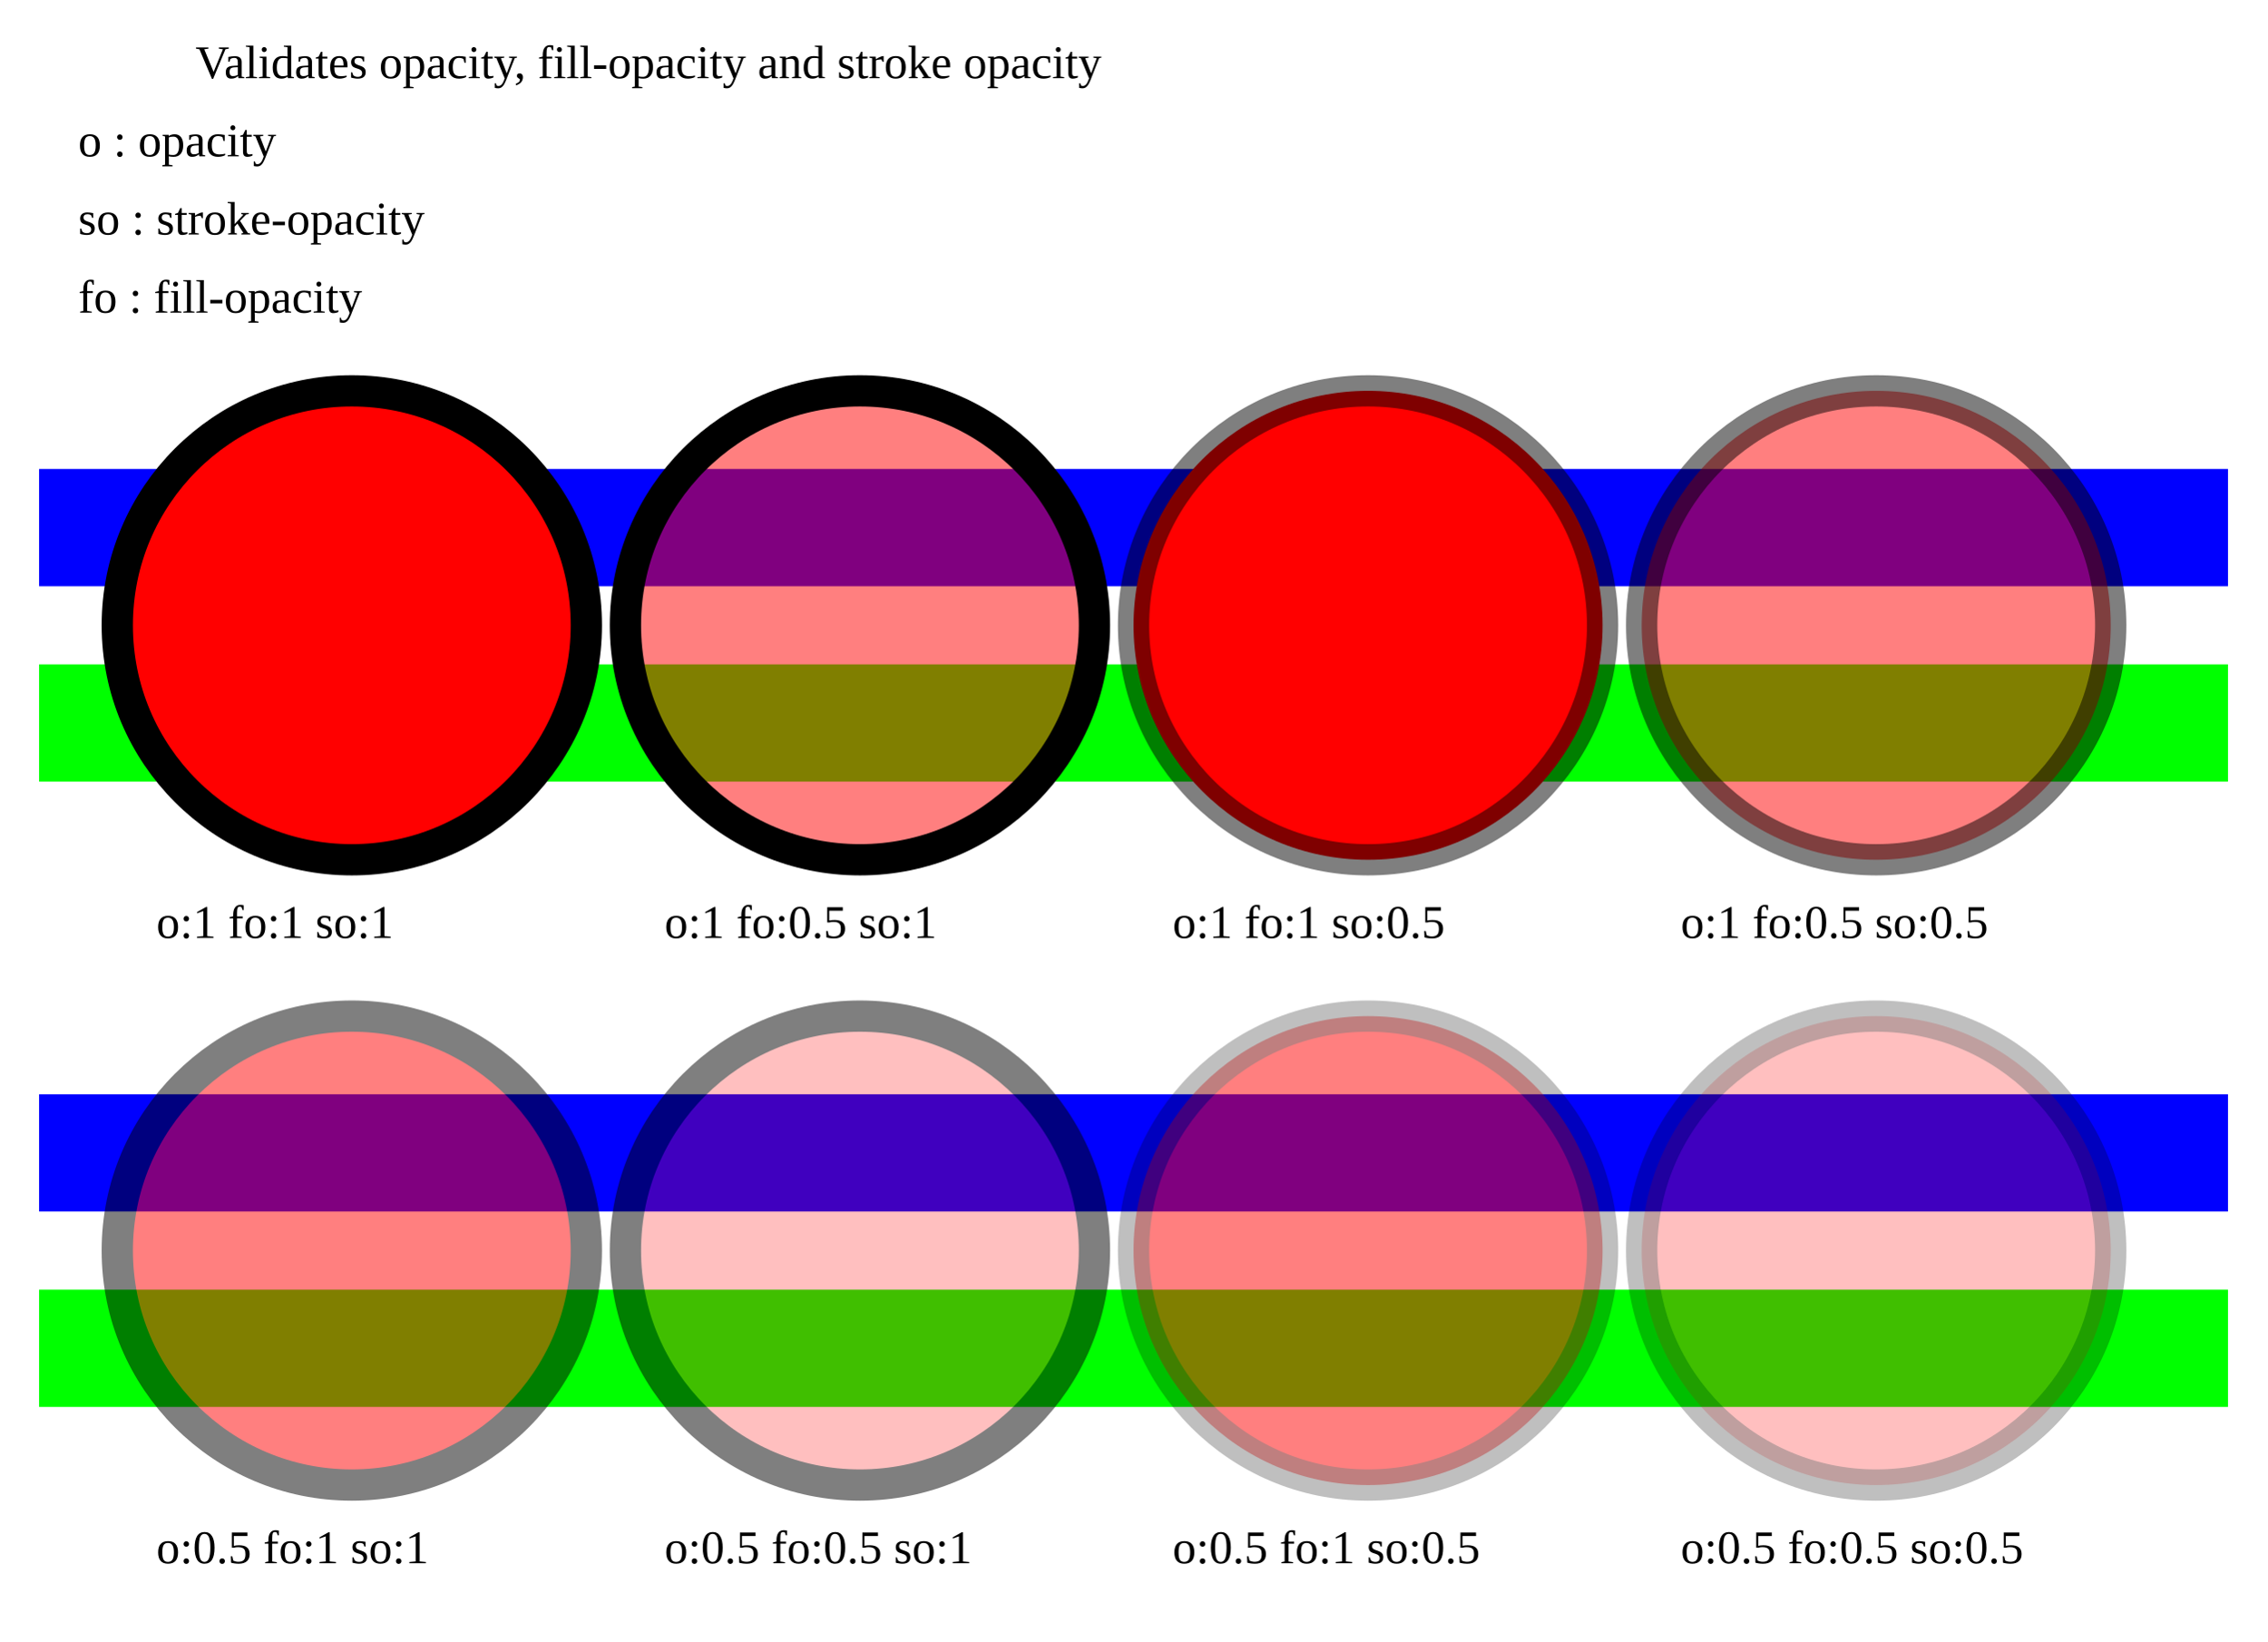
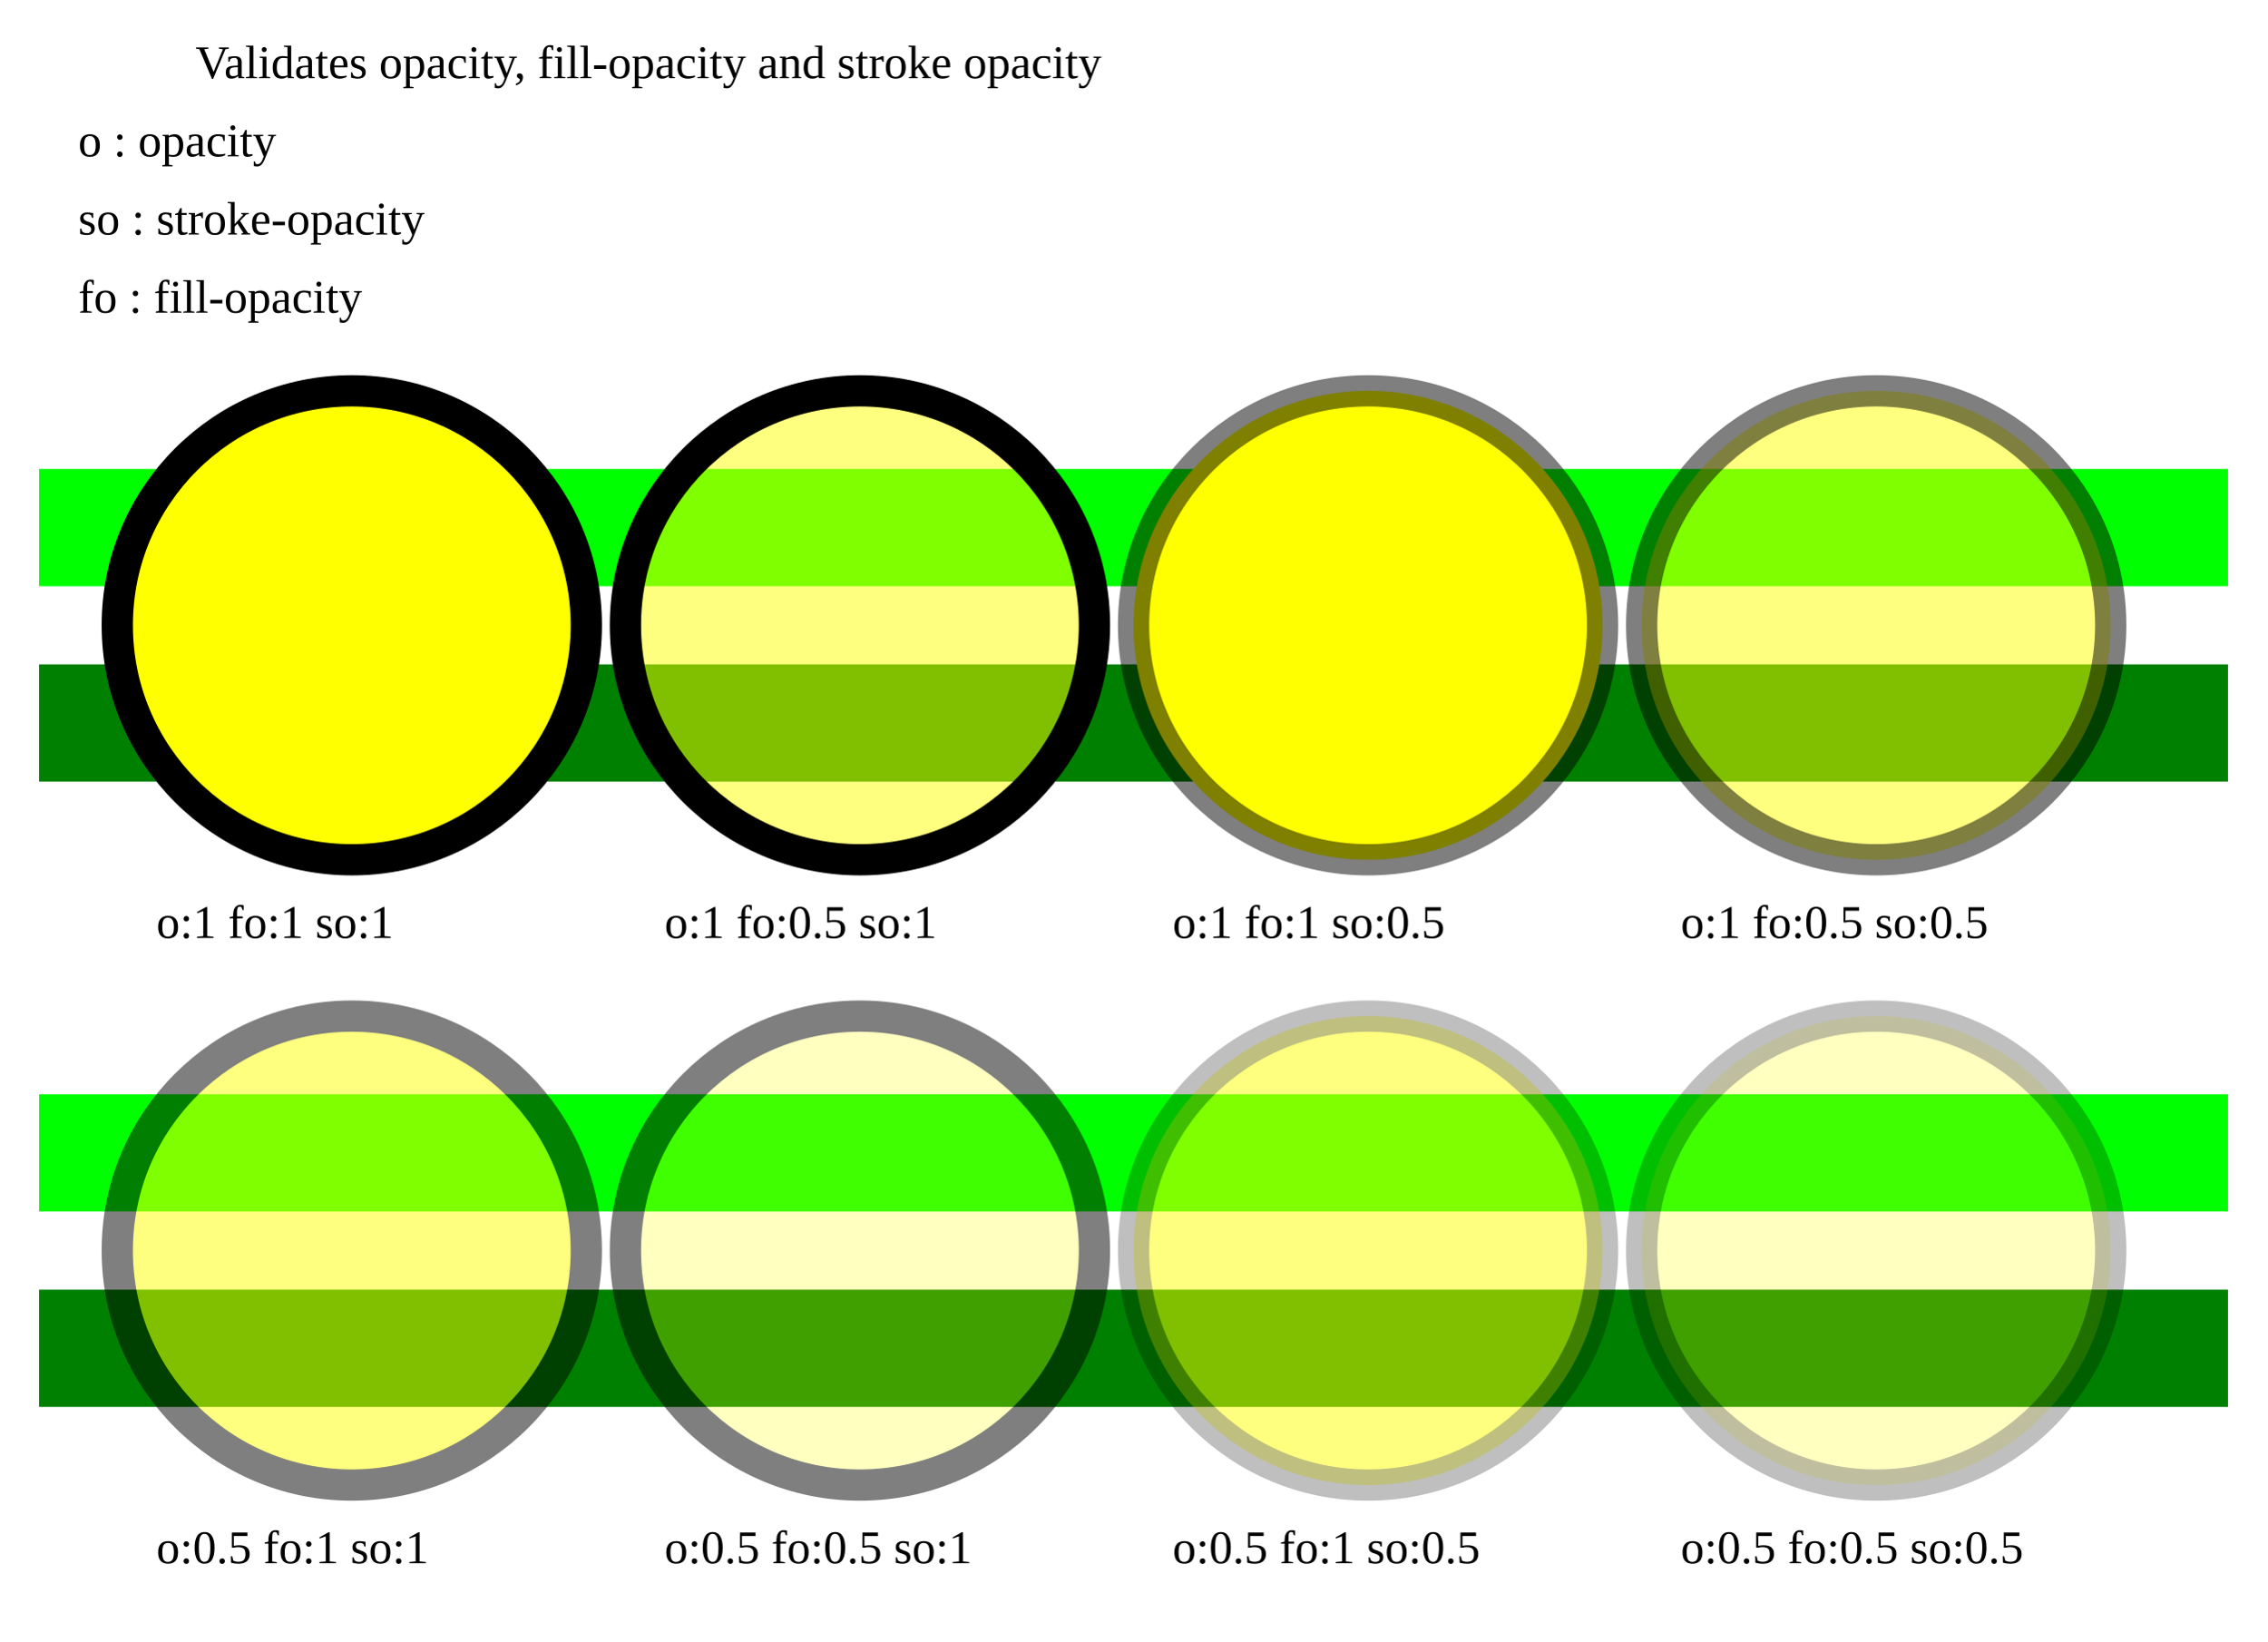
<svg width="580" height="420" viewBox="0,0,580,420">
  <style type="text/css">
  
  .top {
-     fill: red;
+     fill: rgb(255, 255, 0);
    stroke: black;
    stroke-width: 8;
  }
   
</style>
  <text x="50" y="20">
  Validates opacity, fill-opacity and stroke opacity
</text>
  <text x="20" y="40">
  o : opacity
</text>
  <text x="20" y="60">
 so : stroke-opacity
</text>
  <text x="20" y="80">
  fo : fill-opacity
</text>
-   <rect x="10" y="120" width="560" height="30" style="fill:#0000FF" />
-   <rect x="10" y="170" width="560" height="30" style="fill:#00FF00" />
+   <rect x="10" y="120" width="560" height="30" style="fill:#00ff00" />
+   <rect x="10" y="170" width="560" height="30" style="fill:green" />
  <circle cx="90" cy="160" r="60" class="top" />
  <text x="40" y="240">o:1 fo:1 so:1</text>
  <circle cx="220" cy="160" r="60" class="top" style="fill-opacity:.5" />
  <text x="170" y="240">o:1 fo:0.5 so:1</text>
  <circle cx="350" cy="160" r="60" class="top" style="stroke-opacity:.5" />
  <text x="300" y="240">o:1 fo:1 so:0.5</text>
  <circle cx="480" cy="160" r="60" class="top" style="fill-opacity:.5; stroke-opacity:.5" />
  <text x="430" y="240">o:1 fo:0.5 so:0.5</text>
-   <rect x="10" y="280" width="560" height="30" style="fill:#0000FF" />
-   <rect x="10" y="330" width="560" height="30" style="fill:#00FF00" />
+   <rect x="10" y="280" width="560" height="30" style="fill:#00ff00" />
+   <rect x="10" y="330" width="560" height="30" style="fill:green" />
  <circle cx="90" cy="320" r="60" class="top" style="opacity:.5" />
  <text x="40" y="400">o:0.5 fo:1 so:1</text>
  <circle cx="220" cy="320" r="60" class="top" style="fill-opacity:.5; opacity:.5" />
  <text x="170" y="400">o:0.5 fo:0.5 so:1</text>
  <circle cx="350" cy="320" r="60" class="top" style="stroke-opacity:.5; opacity:.5" />
  <text x="300" y="400">o:0.5 fo:1 so:0.5</text>
  <circle cx="480" cy="320" r="60" class="top" style="fill-opacity:.5; stroke-opacity:.5; opacity:.5" />
  <text x="430" y="400">o:0.5 fo:0.5 so:0.5</text>
</svg>
